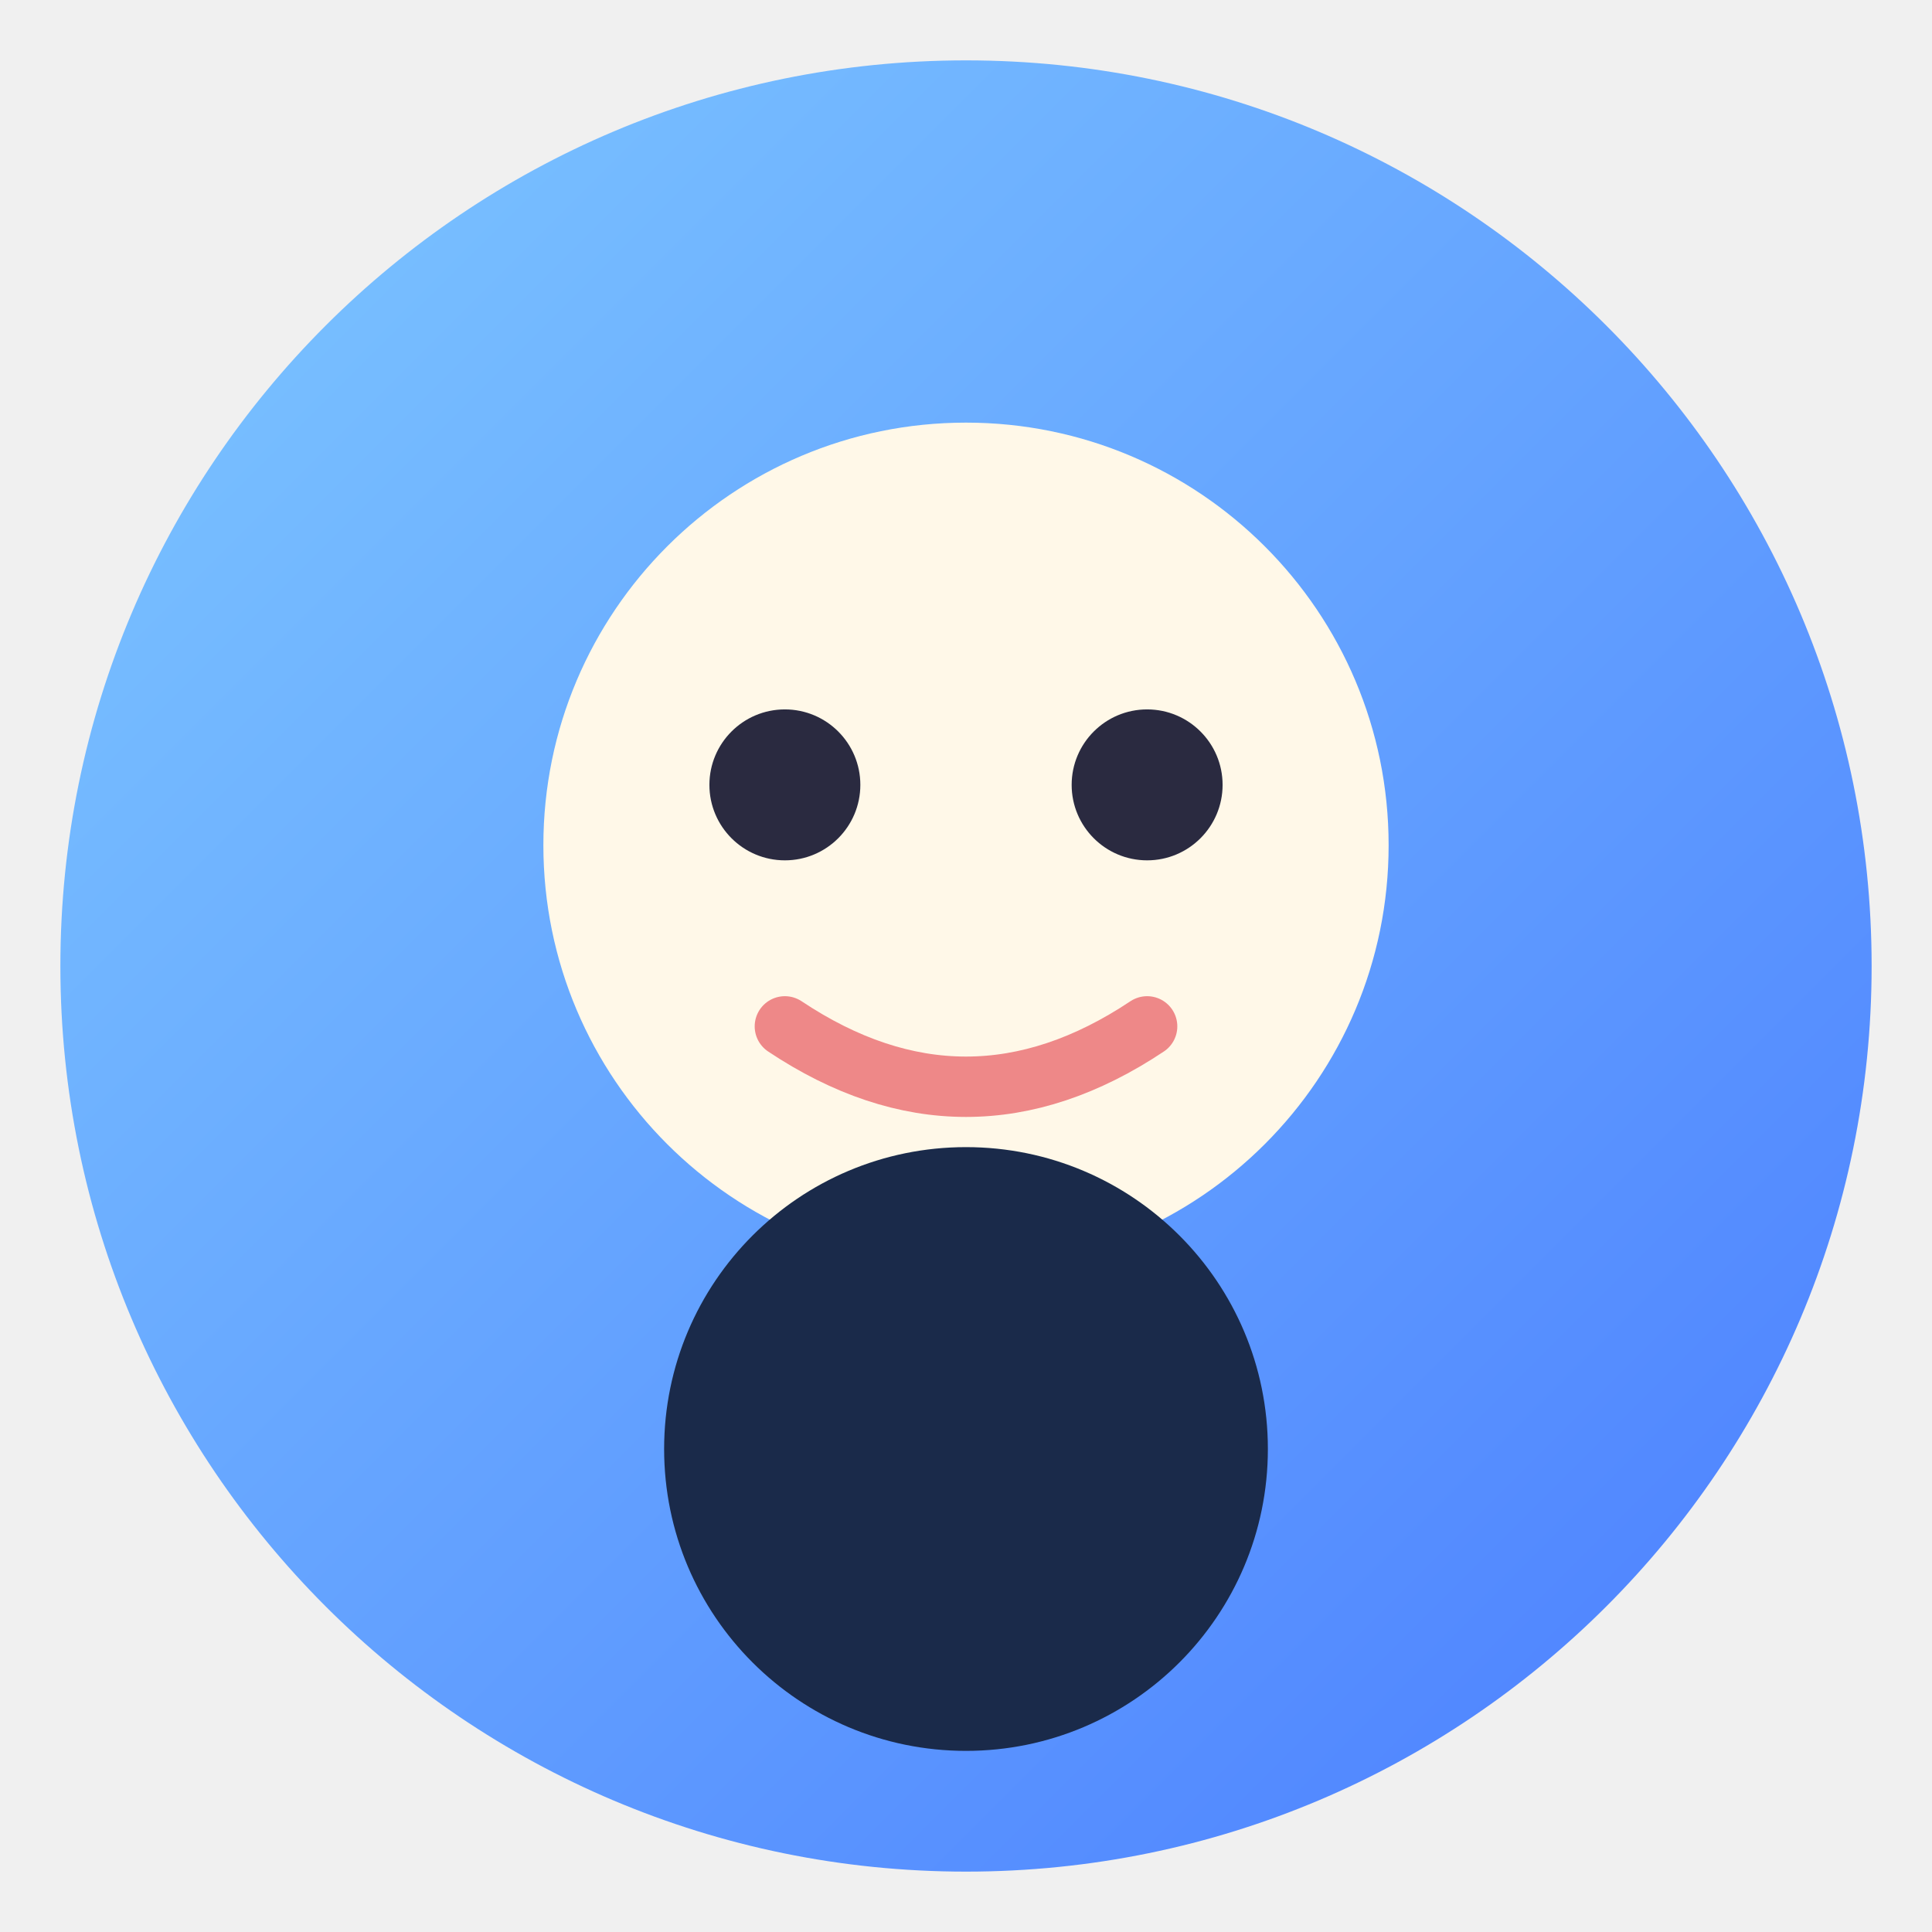
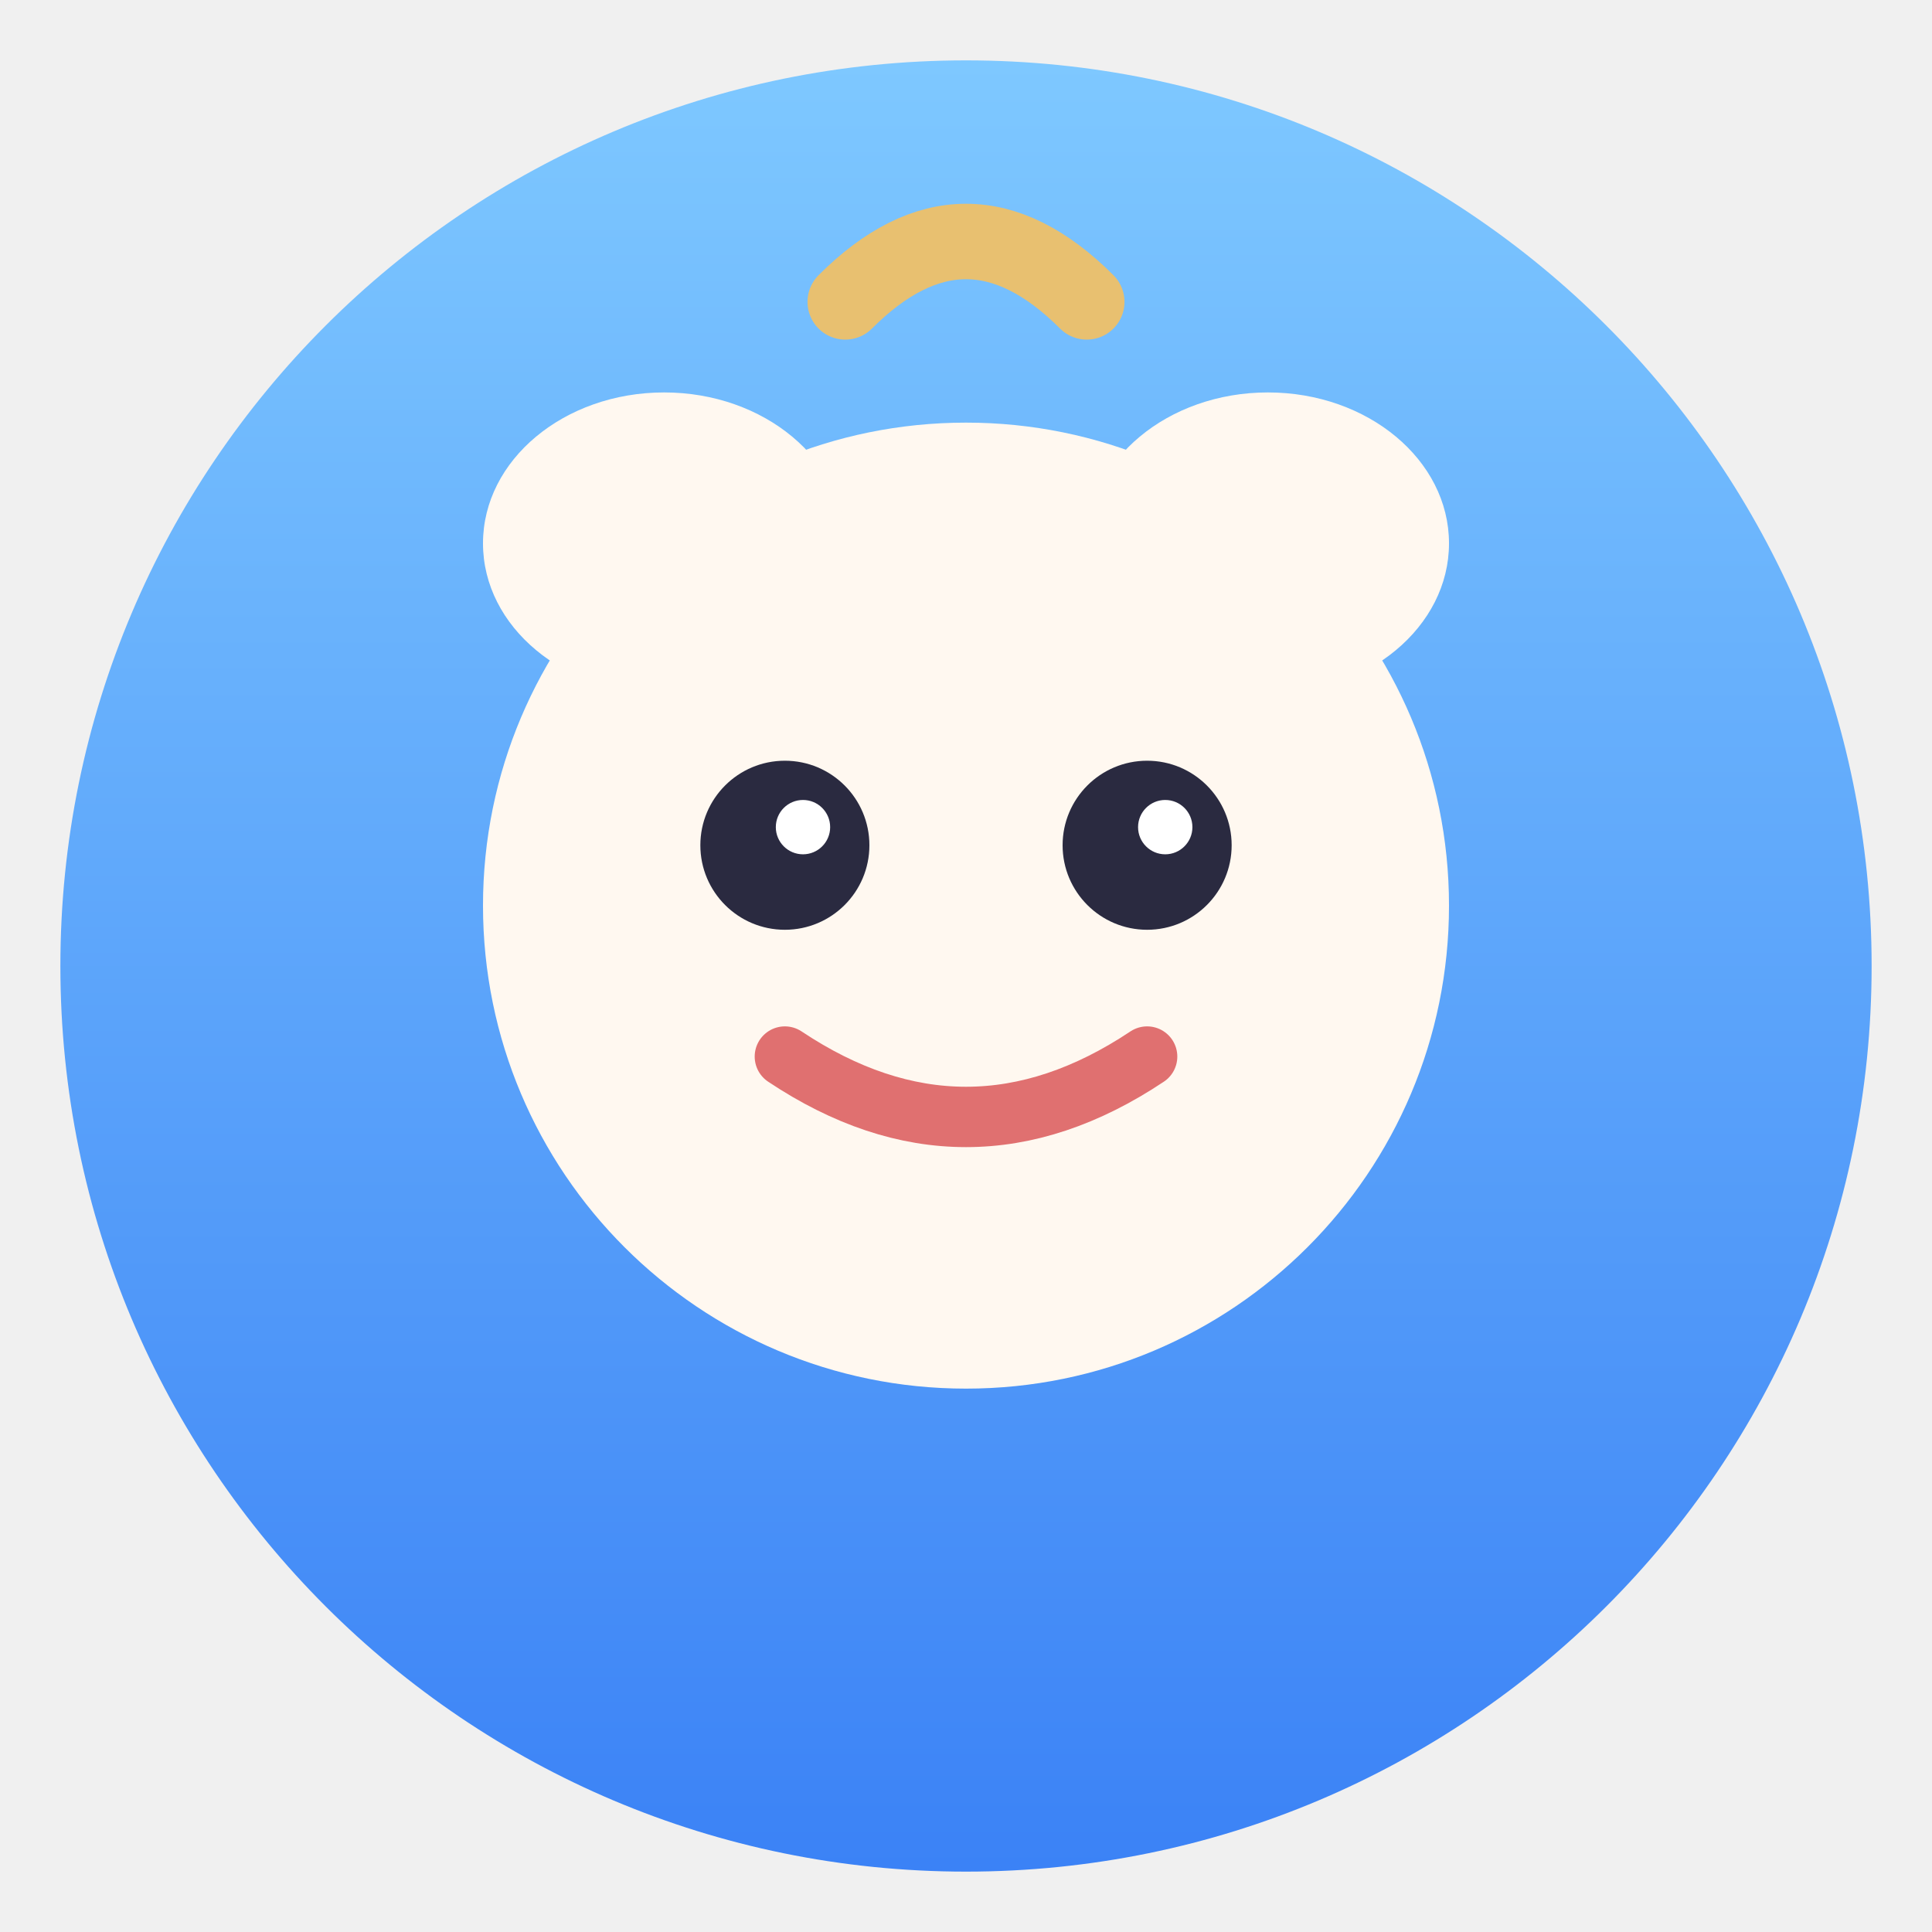
<svg xmlns="http://www.w3.org/2000/svg" viewBox="0 0 64 64">
  <defs>
-     <linearGradient id="g" x1="0" y1="0" x2="1" y2="1">
+     <linearGradient id="g" x1="0" y1="0" x2="0" y2="1">
      <stop offset="0%" stop-color="#7ec8ff" />
-       <stop offset="100%" stop-color="#4a7dff" />
+       <stop offset="100%" stop-color="#3b82f6" />
    </linearGradient>
  </defs>
  <circle cx="32" cy="32" r="30" fill="url(#g)" />
-   <circle cx="32" cy="28" r="14" fill="#fff8e8" />
-   <ellipse cx="32" cy="48" r="16" ry="10" fill="#1a2a4a" />
-   <circle cx="26" cy="26" r="2.5" fill="#2a2a40" />
-   <circle cx="38" cy="26" r="2.5" fill="#2a2a40" />
-   <path d="M26 34 Q32 38 38 34" stroke="#e88" stroke-width="2" fill="none" stroke-linecap="round" />
+   <circle cx="32" cy="30" r="16" fill="#fff8f0" />
+   <circle cx="26" cy="28" r="2.8" fill="#2a2a40" />
+   <circle cx="38" cy="28" r="2.8" fill="#2a2a40" />
+   <circle cx="26.6" cy="27.4" r="0.9" fill="#fff" />
+   <circle cx="38.6" cy="27.4" r="0.9" fill="#fff" />
+   <path d="M26 35 Q32 39 38 35" stroke="#e07070" stroke-width="2" fill="none" stroke-linecap="round" />
+   <ellipse cx="22" cy="18" rx="6" ry="5" fill="#fff8f0" />
+   <ellipse cx="42" cy="18" rx="6" ry="5" fill="#fff8f0" />
+   <path d="M28 10 Q32 6 36 10" stroke="#e8c070" stroke-width="2.5" fill="none" stroke-linecap="round" />
</svg>
